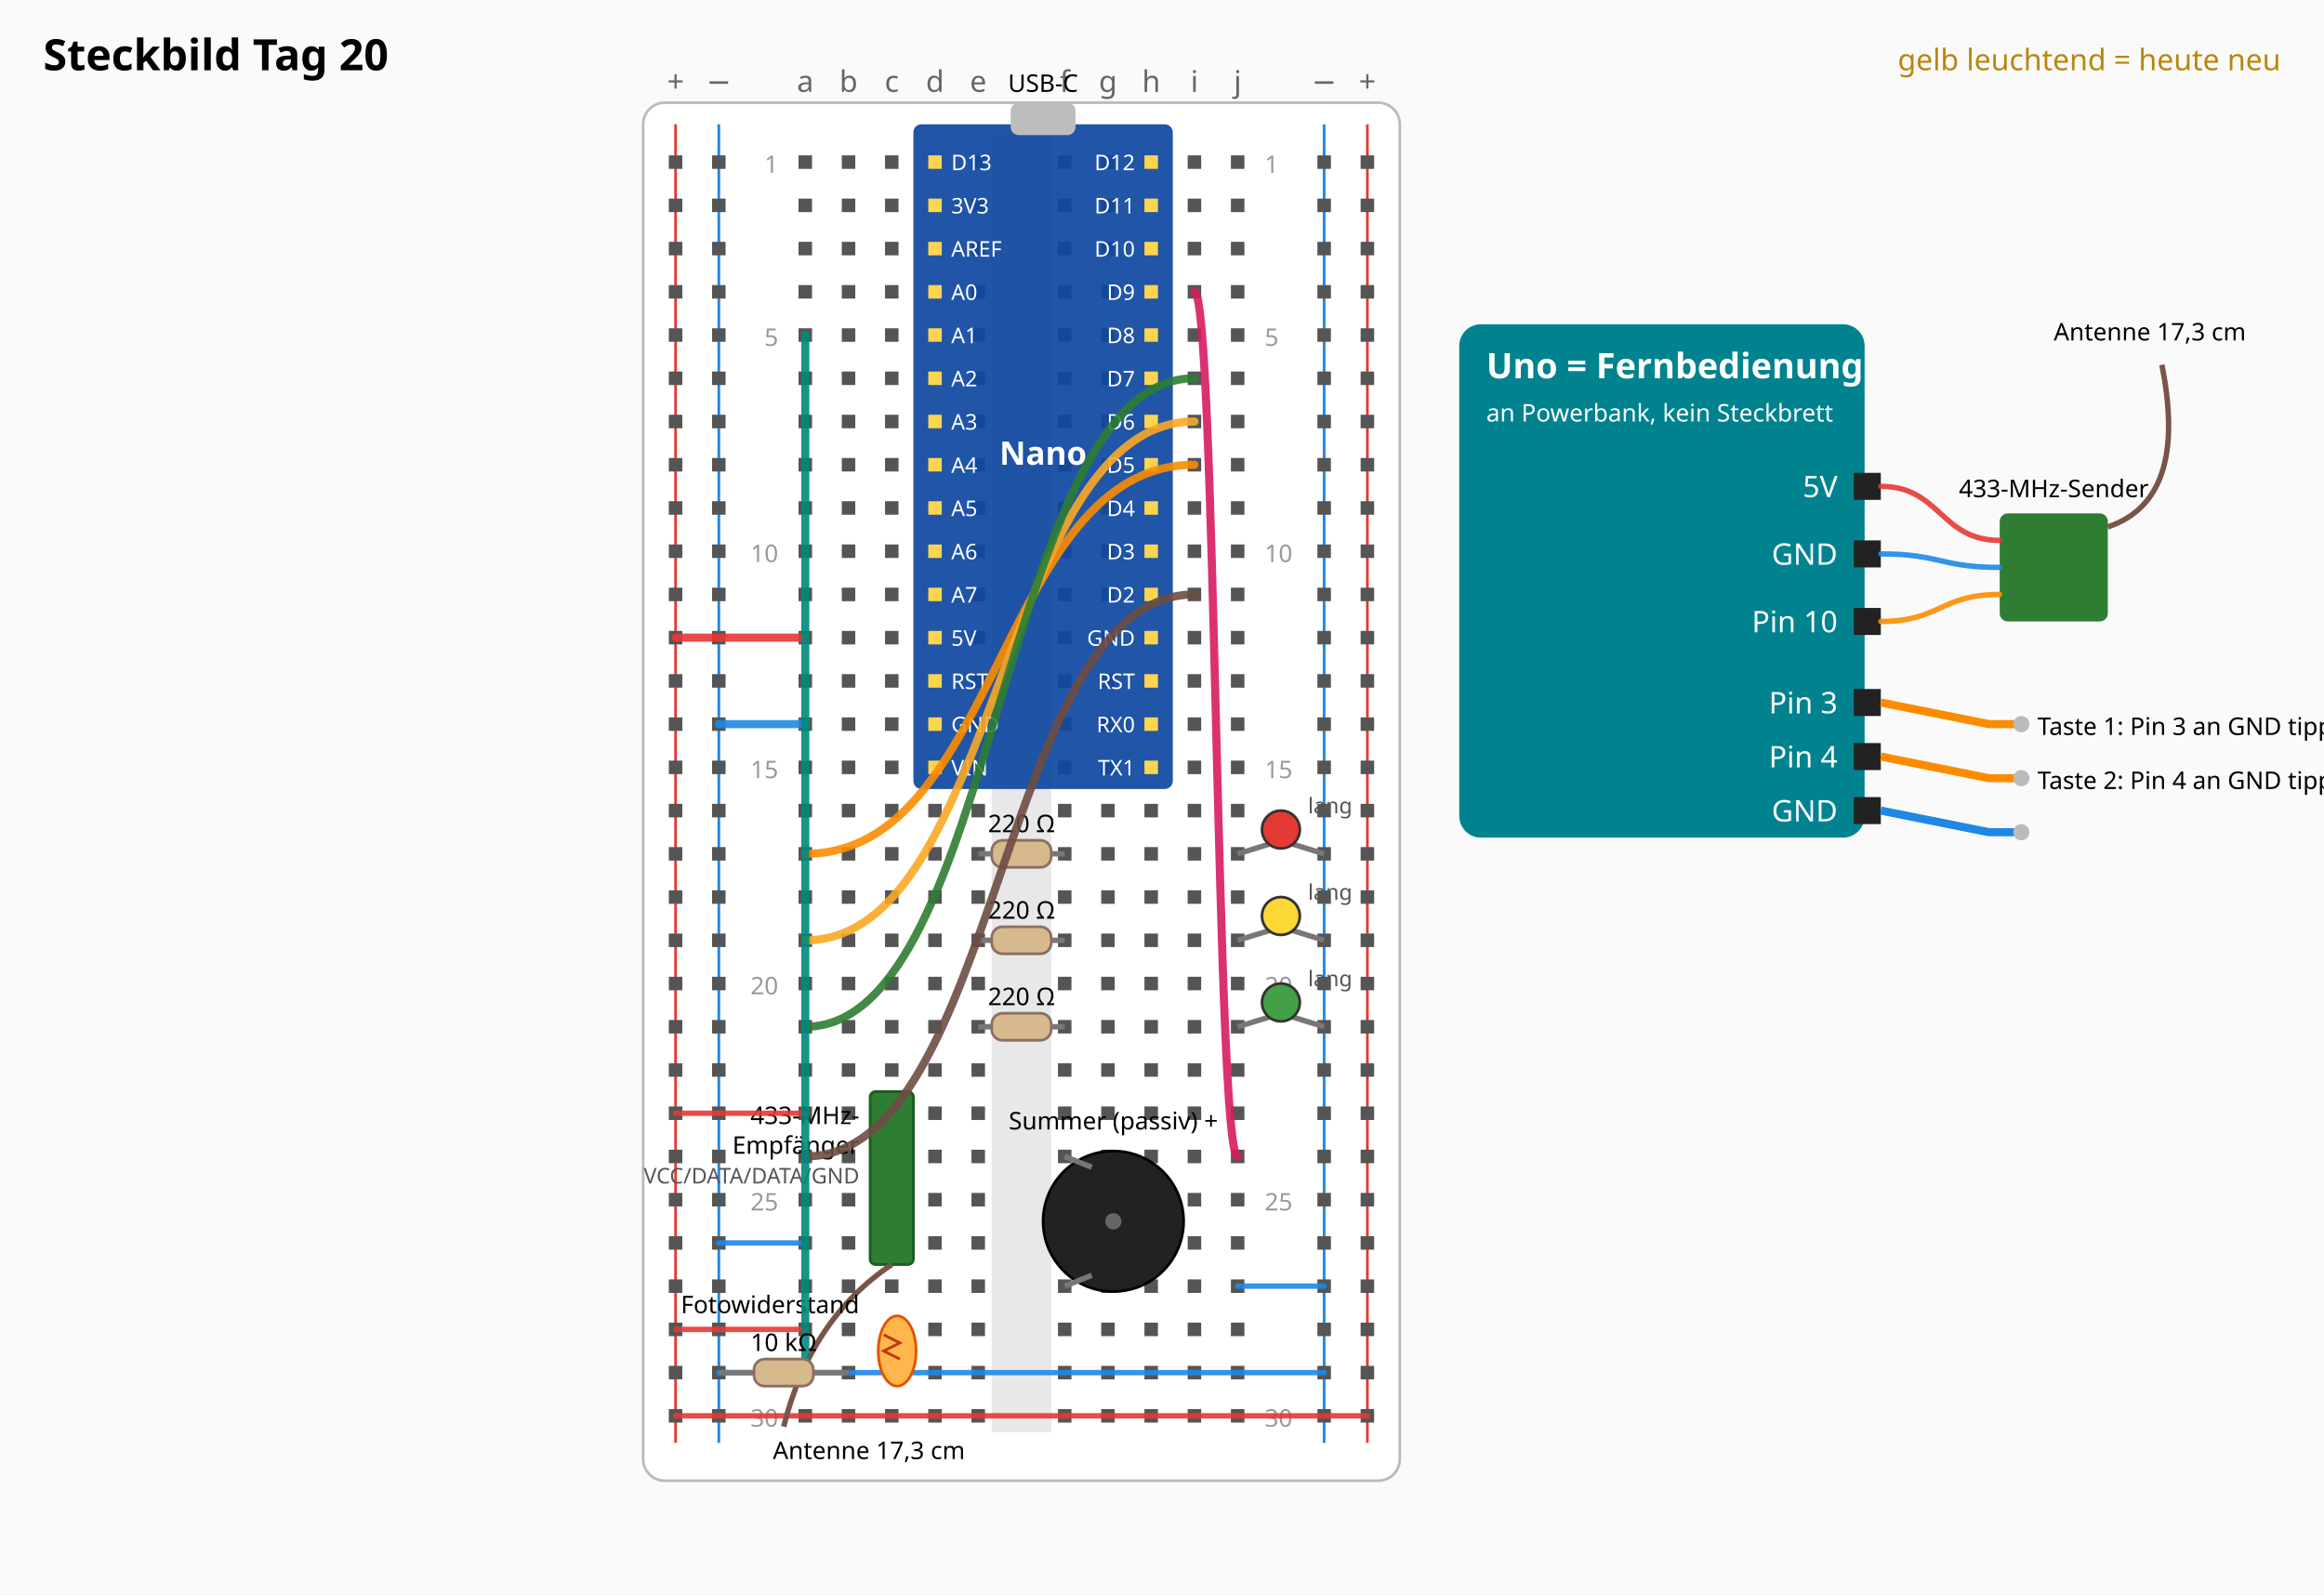
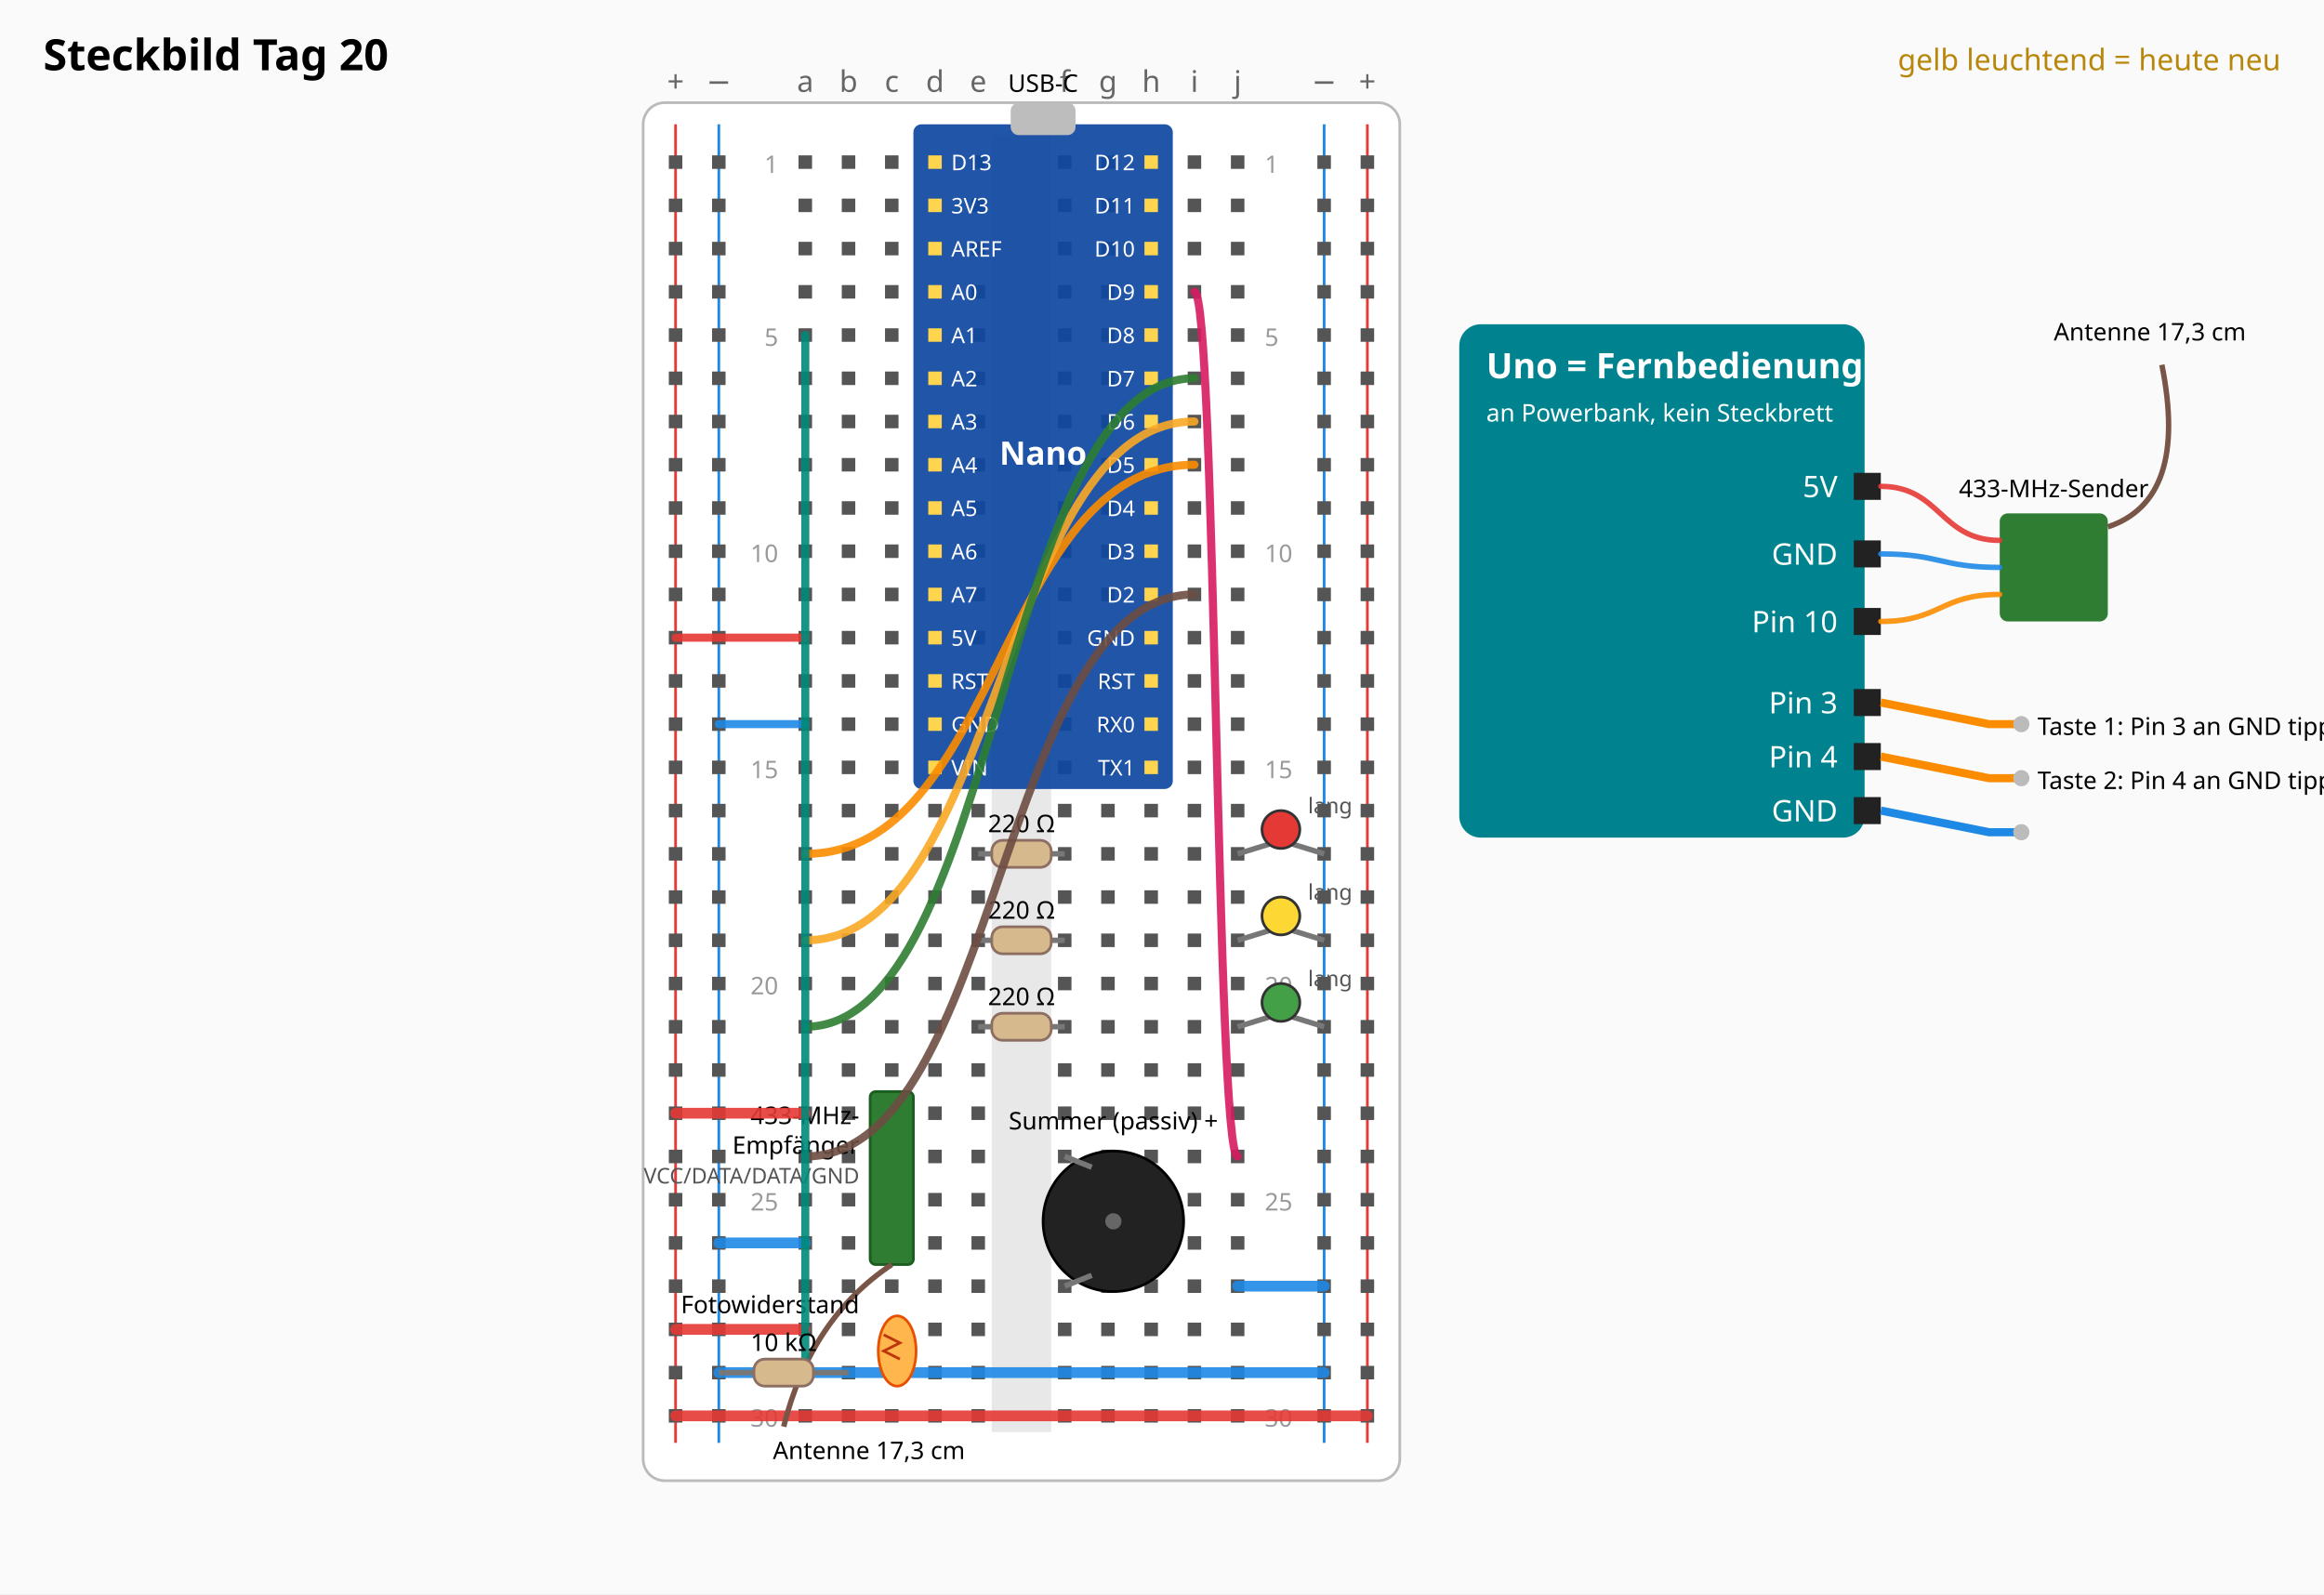
<svg xmlns="http://www.w3.org/2000/svg" viewBox="0 0 860 590" font-family="sans-serif" font-size="11">
  <defs>
    <filter id="glow" x="-50%" y="-50%" width="200%" height="200%">
      <feDropShadow dx="0" dy="0" stdDeviation="2.5" flood-color="#ffd400" flood-opacity="1" />
    </filter>
  </defs>
  <rect width="860" height="590" fill="#fafafa" />
  <text x="16" y="26" font-size="16" font-weight="bold">Steckbild Tag 20</text>
  <text x="844" y="26" text-anchor="end" fill="#b8860b">gelb leuchtend = heute neu</text>
  <rect x="238" y="38" width="280" height="510" rx="8" fill="#ffffff" stroke="#bbb" />
  <rect x="367" y="50" width="22" height="480" fill="#e8e8e8" />
  <line x1="250" y1="46" x2="250" y2="534" stroke="#e53935" stroke-width="1" />
  <line x1="506" y1="46" x2="506" y2="534" stroke="#e53935" stroke-width="1" />
  <line x1="266" y1="46" x2="266" y2="534" stroke="#1e88e5" stroke-width="1" />
  <line x1="490" y1="46" x2="490" y2="534" stroke="#1e88e5" stroke-width="1" />
  <text x="250" y="34" text-anchor="middle" fill="#666">+</text>
  <rect x="247.5" y="57.5" width="5" height="5" fill="#555" />
  <rect x="247.5" y="73.5" width="5" height="5" fill="#555" />
  <rect x="247.5" y="89.5" width="5" height="5" fill="#555" />
  <rect x="247.5" y="105.5" width="5" height="5" fill="#555" />
  <rect x="247.5" y="121.5" width="5" height="5" fill="#555" />
  <rect x="247.5" y="137.5" width="5" height="5" fill="#555" />
  <rect x="247.5" y="153.5" width="5" height="5" fill="#555" />
  <rect x="247.5" y="169.5" width="5" height="5" fill="#555" />
  <rect x="247.5" y="185.5" width="5" height="5" fill="#555" />
  <rect x="247.5" y="201.5" width="5" height="5" fill="#555" />
  <rect x="247.5" y="217.5" width="5" height="5" fill="#555" />
  <rect x="247.5" y="233.5" width="5" height="5" fill="#555" />
  <rect x="247.5" y="249.5" width="5" height="5" fill="#555" />
  <rect x="247.5" y="265.5" width="5" height="5" fill="#555" />
  <rect x="247.5" y="281.5" width="5" height="5" fill="#555" />
  <rect x="247.5" y="297.5" width="5" height="5" fill="#555" />
  <rect x="247.5" y="313.5" width="5" height="5" fill="#555" />
  <rect x="247.5" y="329.5" width="5" height="5" fill="#555" />
  <rect x="247.5" y="345.5" width="5" height="5" fill="#555" />
  <rect x="247.5" y="361.5" width="5" height="5" fill="#555" />
  <rect x="247.5" y="377.5" width="5" height="5" fill="#555" />
  <rect x="247.5" y="393.5" width="5" height="5" fill="#555" />
  <rect x="247.5" y="409.5" width="5" height="5" fill="#555" />
  <rect x="247.5" y="425.5" width="5" height="5" fill="#555" />
  <rect x="247.5" y="441.5" width="5" height="5" fill="#555" />
  <rect x="247.5" y="457.5" width="5" height="5" fill="#555" />
  <rect x="247.5" y="473.5" width="5" height="5" fill="#555" />
  <rect x="247.5" y="489.5" width="5" height="5" fill="#555" />
  <rect x="247.5" y="505.5" width="5" height="5" fill="#555" />
  <rect x="247.5" y="521.5" width="5" height="5" fill="#555" />
  <text x="266" y="34" text-anchor="middle" fill="#666">−</text>
  <rect x="263.5" y="57.5" width="5" height="5" fill="#555" />
  <rect x="263.5" y="73.5" width="5" height="5" fill="#555" />
  <rect x="263.5" y="89.5" width="5" height="5" fill="#555" />
  <rect x="263.5" y="105.5" width="5" height="5" fill="#555" />
  <rect x="263.5" y="121.5" width="5" height="5" fill="#555" />
  <rect x="263.5" y="137.5" width="5" height="5" fill="#555" />
  <rect x="263.5" y="153.5" width="5" height="5" fill="#555" />
  <rect x="263.5" y="169.5" width="5" height="5" fill="#555" />
  <rect x="263.5" y="185.5" width="5" height="5" fill="#555" />
  <rect x="263.5" y="201.5" width="5" height="5" fill="#555" />
  <rect x="263.5" y="217.5" width="5" height="5" fill="#555" />
  <rect x="263.5" y="233.5" width="5" height="5" fill="#555" />
  <rect x="263.5" y="249.5" width="5" height="5" fill="#555" />
  <rect x="263.5" y="265.5" width="5" height="5" fill="#555" />
  <rect x="263.5" y="281.5" width="5" height="5" fill="#555" />
  <rect x="263.5" y="297.5" width="5" height="5" fill="#555" />
  <rect x="263.5" y="313.5" width="5" height="5" fill="#555" />
  <rect x="263.5" y="329.5" width="5" height="5" fill="#555" />
  <rect x="263.5" y="345.5" width="5" height="5" fill="#555" />
  <rect x="263.5" y="361.5" width="5" height="5" fill="#555" />
  <rect x="263.5" y="377.5" width="5" height="5" fill="#555" />
  <rect x="263.5" y="393.5" width="5" height="5" fill="#555" />
  <rect x="263.5" y="409.5" width="5" height="5" fill="#555" />
  <rect x="263.5" y="425.5" width="5" height="5" fill="#555" />
  <rect x="263.5" y="441.5" width="5" height="5" fill="#555" />
  <rect x="263.5" y="457.5" width="5" height="5" fill="#555" />
  <rect x="263.5" y="473.5" width="5" height="5" fill="#555" />
  <rect x="263.5" y="489.5" width="5" height="5" fill="#555" />
  <rect x="263.5" y="505.5" width="5" height="5" fill="#555" />
  <rect x="263.5" y="521.5" width="5" height="5" fill="#555" />
  <text x="298" y="34" text-anchor="middle" fill="#666">a</text>
  <rect x="295.5" y="57.5" width="5" height="5" fill="#555" />
  <rect x="295.5" y="73.5" width="5" height="5" fill="#555" />
  <rect x="295.5" y="89.5" width="5" height="5" fill="#555" />
  <rect x="295.5" y="105.5" width="5" height="5" fill="#555" />
  <rect x="295.5" y="121.5" width="5" height="5" fill="#555" />
  <rect x="295.5" y="137.5" width="5" height="5" fill="#555" />
  <rect x="295.5" y="153.5" width="5" height="5" fill="#555" />
  <rect x="295.5" y="169.5" width="5" height="5" fill="#555" />
  <rect x="295.5" y="185.5" width="5" height="5" fill="#555" />
  <rect x="295.5" y="201.5" width="5" height="5" fill="#555" />
  <rect x="295.5" y="217.5" width="5" height="5" fill="#555" />
  <rect x="295.5" y="233.5" width="5" height="5" fill="#555" />
  <rect x="295.5" y="249.5" width="5" height="5" fill="#555" />
  <rect x="295.5" y="265.5" width="5" height="5" fill="#555" />
  <rect x="295.5" y="281.5" width="5" height="5" fill="#555" />
  <rect x="295.5" y="297.5" width="5" height="5" fill="#555" />
  <rect x="295.5" y="313.5" width="5" height="5" fill="#555" />
  <rect x="295.5" y="329.5" width="5" height="5" fill="#555" />
  <rect x="295.5" y="345.5" width="5" height="5" fill="#555" />
  <rect x="295.5" y="361.5" width="5" height="5" fill="#555" />
  <rect x="295.5" y="377.5" width="5" height="5" fill="#555" />
  <rect x="295.5" y="393.5" width="5" height="5" fill="#555" />
  <rect x="295.5" y="409.5" width="5" height="5" fill="#555" />
  <rect x="295.5" y="425.5" width="5" height="5" fill="#555" />
  <rect x="295.5" y="441.5" width="5" height="5" fill="#555" />
  <rect x="295.5" y="457.5" width="5" height="5" fill="#555" />
  <rect x="295.5" y="473.5" width="5" height="5" fill="#555" />
  <rect x="295.5" y="489.5" width="5" height="5" fill="#555" />
  <rect x="295.5" y="505.5" width="5" height="5" fill="#555" />
  <rect x="295.5" y="521.5" width="5" height="5" fill="#555" />
  <text x="314" y="34" text-anchor="middle" fill="#666">b</text>
  <rect x="311.5" y="57.5" width="5" height="5" fill="#555" />
  <rect x="311.5" y="73.5" width="5" height="5" fill="#555" />
  <rect x="311.5" y="89.5" width="5" height="5" fill="#555" />
  <rect x="311.5" y="105.5" width="5" height="5" fill="#555" />
  <rect x="311.5" y="121.5" width="5" height="5" fill="#555" />
  <rect x="311.5" y="137.5" width="5" height="5" fill="#555" />
  <rect x="311.5" y="153.5" width="5" height="5" fill="#555" />
  <rect x="311.5" y="169.5" width="5" height="5" fill="#555" />
  <rect x="311.5" y="185.5" width="5" height="5" fill="#555" />
  <rect x="311.5" y="201.5" width="5" height="5" fill="#555" />
  <rect x="311.5" y="217.5" width="5" height="5" fill="#555" />
  <rect x="311.5" y="233.5" width="5" height="5" fill="#555" />
  <rect x="311.5" y="249.5" width="5" height="5" fill="#555" />
  <rect x="311.5" y="265.5" width="5" height="5" fill="#555" />
  <rect x="311.5" y="281.5" width="5" height="5" fill="#555" />
  <rect x="311.5" y="297.5" width="5" height="5" fill="#555" />
  <rect x="311.5" y="313.5" width="5" height="5" fill="#555" />
  <rect x="311.5" y="329.5" width="5" height="5" fill="#555" />
  <rect x="311.5" y="345.5" width="5" height="5" fill="#555" />
  <rect x="311.5" y="361.5" width="5" height="5" fill="#555" />
  <rect x="311.5" y="377.5" width="5" height="5" fill="#555" />
  <rect x="311.5" y="393.5" width="5" height="5" fill="#555" />
  <rect x="311.5" y="409.5" width="5" height="5" fill="#555" />
  <rect x="311.5" y="425.5" width="5" height="5" fill="#555" />
  <rect x="311.5" y="441.5" width="5" height="5" fill="#555" />
  <rect x="311.5" y="457.5" width="5" height="5" fill="#555" />
  <rect x="311.5" y="473.5" width="5" height="5" fill="#555" />
  <rect x="311.5" y="489.5" width="5" height="5" fill="#555" />
  <rect x="311.5" y="505.5" width="5" height="5" fill="#555" />
  <rect x="311.5" y="521.5" width="5" height="5" fill="#555" />
  <text x="330" y="34" text-anchor="middle" fill="#666">c</text>
  <rect x="327.5" y="57.5" width="5" height="5" fill="#555" />
  <rect x="327.5" y="73.5" width="5" height="5" fill="#555" />
  <rect x="327.5" y="89.5" width="5" height="5" fill="#555" />
  <rect x="327.5" y="105.5" width="5" height="5" fill="#555" />
  <rect x="327.5" y="121.5" width="5" height="5" fill="#555" />
  <rect x="327.5" y="137.5" width="5" height="5" fill="#555" />
  <rect x="327.5" y="153.5" width="5" height="5" fill="#555" />
  <rect x="327.5" y="169.5" width="5" height="5" fill="#555" />
  <rect x="327.5" y="185.5" width="5" height="5" fill="#555" />
  <rect x="327.5" y="201.5" width="5" height="5" fill="#555" />
  <rect x="327.5" y="217.5" width="5" height="5" fill="#555" />
  <rect x="327.5" y="233.5" width="5" height="5" fill="#555" />
  <rect x="327.5" y="249.5" width="5" height="5" fill="#555" />
  <rect x="327.5" y="265.5" width="5" height="5" fill="#555" />
  <rect x="327.5" y="281.5" width="5" height="5" fill="#555" />
  <rect x="327.5" y="297.5" width="5" height="5" fill="#555" />
  <rect x="327.5" y="313.5" width="5" height="5" fill="#555" />
  <rect x="327.5" y="329.5" width="5" height="5" fill="#555" />
  <rect x="327.5" y="345.5" width="5" height="5" fill="#555" />
  <rect x="327.5" y="361.5" width="5" height="5" fill="#555" />
  <rect x="327.5" y="377.5" width="5" height="5" fill="#555" />
  <rect x="327.5" y="393.5" width="5" height="5" fill="#555" />
  <rect x="327.5" y="409.5" width="5" height="5" fill="#555" />
  <rect x="327.5" y="425.5" width="5" height="5" fill="#555" />
  <rect x="327.5" y="441.5" width="5" height="5" fill="#555" />
  <rect x="327.5" y="457.5" width="5" height="5" fill="#555" />
  <rect x="327.5" y="473.5" width="5" height="5" fill="#555" />
  <rect x="327.5" y="489.5" width="5" height="5" fill="#555" />
  <rect x="327.5" y="505.5" width="5" height="5" fill="#555" />
  <rect x="327.5" y="521.5" width="5" height="5" fill="#555" />
  <text x="346" y="34" text-anchor="middle" fill="#666">d</text>
  <rect x="343.5" y="57.5" width="5" height="5" fill="#555" />
  <rect x="343.5" y="73.5" width="5" height="5" fill="#555" />
  <rect x="343.5" y="89.5" width="5" height="5" fill="#555" />
  <rect x="343.5" y="105.5" width="5" height="5" fill="#555" />
  <rect x="343.5" y="121.5" width="5" height="5" fill="#555" />
  <rect x="343.5" y="137.5" width="5" height="5" fill="#555" />
  <rect x="343.5" y="153.5" width="5" height="5" fill="#555" />
  <rect x="343.5" y="169.5" width="5" height="5" fill="#555" />
  <rect x="343.5" y="185.5" width="5" height="5" fill="#555" />
  <rect x="343.5" y="201.5" width="5" height="5" fill="#555" />
  <rect x="343.5" y="217.5" width="5" height="5" fill="#555" />
  <rect x="343.5" y="233.5" width="5" height="5" fill="#555" />
  <rect x="343.5" y="249.5" width="5" height="5" fill="#555" />
  <rect x="343.5" y="265.5" width="5" height="5" fill="#555" />
  <rect x="343.5" y="281.5" width="5" height="5" fill="#555" />
  <rect x="343.5" y="297.5" width="5" height="5" fill="#555" />
  <rect x="343.5" y="313.5" width="5" height="5" fill="#555" />
  <rect x="343.5" y="329.5" width="5" height="5" fill="#555" />
  <rect x="343.5" y="345.5" width="5" height="5" fill="#555" />
  <rect x="343.5" y="361.5" width="5" height="5" fill="#555" />
  <rect x="343.5" y="377.5" width="5" height="5" fill="#555" />
  <rect x="343.5" y="393.5" width="5" height="5" fill="#555" />
  <rect x="343.5" y="409.5" width="5" height="5" fill="#555" />
  <rect x="343.5" y="425.5" width="5" height="5" fill="#555" />
  <rect x="343.5" y="441.5" width="5" height="5" fill="#555" />
  <rect x="343.5" y="457.5" width="5" height="5" fill="#555" />
  <rect x="343.5" y="473.5" width="5" height="5" fill="#555" />
  <rect x="343.5" y="489.5" width="5" height="5" fill="#555" />
  <rect x="343.5" y="505.5" width="5" height="5" fill="#555" />
  <rect x="343.5" y="521.5" width="5" height="5" fill="#555" />
  <text x="362" y="34" text-anchor="middle" fill="#666">e</text>
  <rect x="359.5" y="57.5" width="5" height="5" fill="#555" />
  <rect x="359.5" y="73.5" width="5" height="5" fill="#555" />
  <rect x="359.5" y="89.5" width="5" height="5" fill="#555" />
  <rect x="359.5" y="105.5" width="5" height="5" fill="#555" />
  <rect x="359.5" y="121.5" width="5" height="5" fill="#555" />
  <rect x="359.5" y="137.5" width="5" height="5" fill="#555" />
  <rect x="359.5" y="153.5" width="5" height="5" fill="#555" />
  <rect x="359.5" y="169.5" width="5" height="5" fill="#555" />
  <rect x="359.5" y="185.5" width="5" height="5" fill="#555" />
  <rect x="359.5" y="201.5" width="5" height="5" fill="#555" />
  <rect x="359.5" y="217.5" width="5" height="5" fill="#555" />
  <rect x="359.5" y="233.5" width="5" height="5" fill="#555" />
  <rect x="359.5" y="249.5" width="5" height="5" fill="#555" />
  <rect x="359.5" y="265.5" width="5" height="5" fill="#555" />
  <rect x="359.5" y="281.5" width="5" height="5" fill="#555" />
  <rect x="359.5" y="297.5" width="5" height="5" fill="#555" />
  <rect x="359.5" y="313.5" width="5" height="5" fill="#555" />
  <rect x="359.5" y="329.5" width="5" height="5" fill="#555" />
  <rect x="359.5" y="345.5" width="5" height="5" fill="#555" />
  <rect x="359.5" y="361.5" width="5" height="5" fill="#555" />
  <rect x="359.5" y="377.5" width="5" height="5" fill="#555" />
  <rect x="359.5" y="393.5" width="5" height="5" fill="#555" />
  <rect x="359.5" y="409.5" width="5" height="5" fill="#555" />
  <rect x="359.5" y="425.5" width="5" height="5" fill="#555" />
  <rect x="359.5" y="441.5" width="5" height="5" fill="#555" />
  <rect x="359.5" y="457.5" width="5" height="5" fill="#555" />
  <rect x="359.5" y="473.5" width="5" height="5" fill="#555" />
  <rect x="359.5" y="489.5" width="5" height="5" fill="#555" />
  <rect x="359.5" y="505.5" width="5" height="5" fill="#555" />
  <rect x="359.5" y="521.5" width="5" height="5" fill="#555" />
  <text x="394" y="34" text-anchor="middle" fill="#666">f</text>
  <rect x="391.5" y="57.5" width="5" height="5" fill="#555" />
  <rect x="391.5" y="73.5" width="5" height="5" fill="#555" />
  <rect x="391.5" y="89.5" width="5" height="5" fill="#555" />
  <rect x="391.5" y="105.5" width="5" height="5" fill="#555" />
  <rect x="391.5" y="121.5" width="5" height="5" fill="#555" />
  <rect x="391.5" y="137.5" width="5" height="5" fill="#555" />
  <rect x="391.5" y="153.5" width="5" height="5" fill="#555" />
  <rect x="391.5" y="169.5" width="5" height="5" fill="#555" />
  <rect x="391.5" y="185.5" width="5" height="5" fill="#555" />
  <rect x="391.5" y="201.5" width="5" height="5" fill="#555" />
  <rect x="391.5" y="217.5" width="5" height="5" fill="#555" />
  <rect x="391.5" y="233.5" width="5" height="5" fill="#555" />
  <rect x="391.5" y="249.5" width="5" height="5" fill="#555" />
  <rect x="391.5" y="265.5" width="5" height="5" fill="#555" />
  <rect x="391.5" y="281.5" width="5" height="5" fill="#555" />
  <rect x="391.5" y="297.5" width="5" height="5" fill="#555" />
  <rect x="391.5" y="313.5" width="5" height="5" fill="#555" />
  <rect x="391.5" y="329.5" width="5" height="5" fill="#555" />
  <rect x="391.5" y="345.5" width="5" height="5" fill="#555" />
  <rect x="391.5" y="361.5" width="5" height="5" fill="#555" />
  <rect x="391.5" y="377.5" width="5" height="5" fill="#555" />
  <rect x="391.5" y="393.5" width="5" height="5" fill="#555" />
  <rect x="391.5" y="409.5" width="5" height="5" fill="#555" />
  <rect x="391.5" y="425.5" width="5" height="5" fill="#555" />
  <rect x="391.5" y="441.5" width="5" height="5" fill="#555" />
  <rect x="391.5" y="457.5" width="5" height="5" fill="#555" />
  <rect x="391.5" y="473.5" width="5" height="5" fill="#555" />
  <rect x="391.5" y="489.5" width="5" height="5" fill="#555" />
  <rect x="391.5" y="505.5" width="5" height="5" fill="#555" />
  <rect x="391.5" y="521.5" width="5" height="5" fill="#555" />
  <text x="410" y="34" text-anchor="middle" fill="#666">g</text>
  <rect x="407.5" y="57.5" width="5" height="5" fill="#555" />
  <rect x="407.5" y="73.5" width="5" height="5" fill="#555" />
  <rect x="407.5" y="89.5" width="5" height="5" fill="#555" />
  <rect x="407.5" y="105.5" width="5" height="5" fill="#555" />
  <rect x="407.5" y="121.5" width="5" height="5" fill="#555" />
  <rect x="407.5" y="137.5" width="5" height="5" fill="#555" />
  <rect x="407.5" y="153.5" width="5" height="5" fill="#555" />
  <rect x="407.5" y="169.5" width="5" height="5" fill="#555" />
  <rect x="407.5" y="185.5" width="5" height="5" fill="#555" />
  <rect x="407.5" y="201.5" width="5" height="5" fill="#555" />
  <rect x="407.5" y="217.5" width="5" height="5" fill="#555" />
  <rect x="407.5" y="233.5" width="5" height="5" fill="#555" />
  <rect x="407.5" y="249.5" width="5" height="5" fill="#555" />
  <rect x="407.5" y="265.5" width="5" height="5" fill="#555" />
  <rect x="407.5" y="281.5" width="5" height="5" fill="#555" />
  <rect x="407.5" y="297.5" width="5" height="5" fill="#555" />
  <rect x="407.5" y="313.5" width="5" height="5" fill="#555" />
  <rect x="407.5" y="329.5" width="5" height="5" fill="#555" />
  <rect x="407.5" y="345.5" width="5" height="5" fill="#555" />
  <rect x="407.5" y="361.5" width="5" height="5" fill="#555" />
  <rect x="407.5" y="377.5" width="5" height="5" fill="#555" />
  <rect x="407.5" y="393.5" width="5" height="5" fill="#555" />
  <rect x="407.5" y="409.5" width="5" height="5" fill="#555" />
  <rect x="407.5" y="425.5" width="5" height="5" fill="#555" />
  <rect x="407.5" y="441.5" width="5" height="5" fill="#555" />
  <rect x="407.5" y="457.5" width="5" height="5" fill="#555" />
  <rect x="407.5" y="473.5" width="5" height="5" fill="#555" />
  <rect x="407.5" y="489.5" width="5" height="5" fill="#555" />
  <rect x="407.5" y="505.5" width="5" height="5" fill="#555" />
  <rect x="407.5" y="521.5" width="5" height="5" fill="#555" />
  <text x="426" y="34" text-anchor="middle" fill="#666">h</text>
  <rect x="423.5" y="57.5" width="5" height="5" fill="#555" />
  <rect x="423.5" y="73.5" width="5" height="5" fill="#555" />
  <rect x="423.5" y="89.5" width="5" height="5" fill="#555" />
  <rect x="423.5" y="105.5" width="5" height="5" fill="#555" />
  <rect x="423.5" y="121.5" width="5" height="5" fill="#555" />
  <rect x="423.5" y="137.5" width="5" height="5" fill="#555" />
  <rect x="423.5" y="153.5" width="5" height="5" fill="#555" />
  <rect x="423.5" y="169.5" width="5" height="5" fill="#555" />
  <rect x="423.5" y="185.5" width="5" height="5" fill="#555" />
  <rect x="423.5" y="201.5" width="5" height="5" fill="#555" />
  <rect x="423.5" y="217.5" width="5" height="5" fill="#555" />
  <rect x="423.5" y="233.5" width="5" height="5" fill="#555" />
  <rect x="423.5" y="249.5" width="5" height="5" fill="#555" />
  <rect x="423.5" y="265.5" width="5" height="5" fill="#555" />
  <rect x="423.5" y="281.5" width="5" height="5" fill="#555" />
  <rect x="423.5" y="297.5" width="5" height="5" fill="#555" />
  <rect x="423.5" y="313.5" width="5" height="5" fill="#555" />
  <rect x="423.5" y="329.5" width="5" height="5" fill="#555" />
  <rect x="423.5" y="345.5" width="5" height="5" fill="#555" />
  <rect x="423.5" y="361.5" width="5" height="5" fill="#555" />
  <rect x="423.5" y="377.5" width="5" height="5" fill="#555" />
  <rect x="423.5" y="393.5" width="5" height="5" fill="#555" />
  <rect x="423.5" y="409.5" width="5" height="5" fill="#555" />
  <rect x="423.5" y="425.5" width="5" height="5" fill="#555" />
  <rect x="423.5" y="441.5" width="5" height="5" fill="#555" />
  <rect x="423.5" y="457.5" width="5" height="5" fill="#555" />
  <rect x="423.5" y="473.5" width="5" height="5" fill="#555" />
  <rect x="423.5" y="489.5" width="5" height="5" fill="#555" />
  <rect x="423.5" y="505.5" width="5" height="5" fill="#555" />
  <rect x="423.5" y="521.5" width="5" height="5" fill="#555" />
  <text x="442" y="34" text-anchor="middle" fill="#666">i</text>
  <rect x="439.5" y="57.5" width="5" height="5" fill="#555" />
  <rect x="439.5" y="73.5" width="5" height="5" fill="#555" />
  <rect x="439.5" y="89.5" width="5" height="5" fill="#555" />
  <rect x="439.5" y="105.5" width="5" height="5" fill="#555" />
  <rect x="439.5" y="121.5" width="5" height="5" fill="#555" />
  <rect x="439.5" y="137.5" width="5" height="5" fill="#555" />
  <rect x="439.5" y="153.5" width="5" height="5" fill="#555" />
  <rect x="439.5" y="169.5" width="5" height="5" fill="#555" />
  <rect x="439.5" y="185.5" width="5" height="5" fill="#555" />
  <rect x="439.5" y="201.5" width="5" height="5" fill="#555" />
  <rect x="439.5" y="217.5" width="5" height="5" fill="#555" />
  <rect x="439.5" y="233.5" width="5" height="5" fill="#555" />
  <rect x="439.5" y="249.5" width="5" height="5" fill="#555" />
  <rect x="439.5" y="265.5" width="5" height="5" fill="#555" />
  <rect x="439.5" y="281.5" width="5" height="5" fill="#555" />
  <rect x="439.5" y="297.5" width="5" height="5" fill="#555" />
  <rect x="439.5" y="313.5" width="5" height="5" fill="#555" />
  <rect x="439.5" y="329.5" width="5" height="5" fill="#555" />
  <rect x="439.5" y="345.5" width="5" height="5" fill="#555" />
  <rect x="439.5" y="361.5" width="5" height="5" fill="#555" />
  <rect x="439.5" y="377.5" width="5" height="5" fill="#555" />
  <rect x="439.5" y="393.5" width="5" height="5" fill="#555" />
  <rect x="439.5" y="409.5" width="5" height="5" fill="#555" />
  <rect x="439.5" y="425.5" width="5" height="5" fill="#555" />
  <rect x="439.5" y="441.5" width="5" height="5" fill="#555" />
  <rect x="439.5" y="457.5" width="5" height="5" fill="#555" />
  <rect x="439.5" y="473.5" width="5" height="5" fill="#555" />
  <rect x="439.5" y="489.5" width="5" height="5" fill="#555" />
  <rect x="439.5" y="505.5" width="5" height="5" fill="#555" />
  <rect x="439.5" y="521.5" width="5" height="5" fill="#555" />
  <text x="458" y="34" text-anchor="middle" fill="#666">j</text>
  <rect x="455.5" y="57.5" width="5" height="5" fill="#555" />
  <rect x="455.5" y="73.5" width="5" height="5" fill="#555" />
  <rect x="455.5" y="89.5" width="5" height="5" fill="#555" />
  <rect x="455.5" y="105.5" width="5" height="5" fill="#555" />
  <rect x="455.5" y="121.5" width="5" height="5" fill="#555" />
  <rect x="455.5" y="137.5" width="5" height="5" fill="#555" />
  <rect x="455.5" y="153.5" width="5" height="5" fill="#555" />
  <rect x="455.5" y="169.5" width="5" height="5" fill="#555" />
  <rect x="455.5" y="185.5" width="5" height="5" fill="#555" />
  <rect x="455.5" y="201.5" width="5" height="5" fill="#555" />
  <rect x="455.5" y="217.5" width="5" height="5" fill="#555" />
  <rect x="455.5" y="233.5" width="5" height="5" fill="#555" />
  <rect x="455.5" y="249.5" width="5" height="5" fill="#555" />
  <rect x="455.5" y="265.5" width="5" height="5" fill="#555" />
  <rect x="455.5" y="281.5" width="5" height="5" fill="#555" />
  <rect x="455.5" y="297.5" width="5" height="5" fill="#555" />
  <rect x="455.5" y="313.5" width="5" height="5" fill="#555" />
  <rect x="455.5" y="329.5" width="5" height="5" fill="#555" />
  <rect x="455.5" y="345.5" width="5" height="5" fill="#555" />
  <rect x="455.5" y="361.5" width="5" height="5" fill="#555" />
  <rect x="455.5" y="377.5" width="5" height="5" fill="#555" />
  <rect x="455.5" y="393.5" width="5" height="5" fill="#555" />
  <rect x="455.5" y="409.5" width="5" height="5" fill="#555" />
  <rect x="455.5" y="425.5" width="5" height="5" fill="#555" />
  <rect x="455.5" y="441.5" width="5" height="5" fill="#555" />
  <rect x="455.5" y="457.5" width="5" height="5" fill="#555" />
  <rect x="455.5" y="473.5" width="5" height="5" fill="#555" />
  <rect x="455.5" y="489.5" width="5" height="5" fill="#555" />
  <rect x="455.5" y="505.5" width="5" height="5" fill="#555" />
  <rect x="455.5" y="521.5" width="5" height="5" fill="#555" />
  <text x="490" y="34" text-anchor="middle" fill="#666">−</text>
  <rect x="487.5" y="57.5" width="5" height="5" fill="#555" />
  <rect x="487.5" y="73.5" width="5" height="5" fill="#555" />
  <rect x="487.5" y="89.5" width="5" height="5" fill="#555" />
  <rect x="487.5" y="105.5" width="5" height="5" fill="#555" />
  <rect x="487.5" y="121.5" width="5" height="5" fill="#555" />
  <rect x="487.5" y="137.5" width="5" height="5" fill="#555" />
  <rect x="487.5" y="153.5" width="5" height="5" fill="#555" />
  <rect x="487.5" y="169.5" width="5" height="5" fill="#555" />
  <rect x="487.5" y="185.5" width="5" height="5" fill="#555" />
  <rect x="487.5" y="201.5" width="5" height="5" fill="#555" />
  <rect x="487.5" y="217.5" width="5" height="5" fill="#555" />
  <rect x="487.5" y="233.5" width="5" height="5" fill="#555" />
  <rect x="487.5" y="249.5" width="5" height="5" fill="#555" />
  <rect x="487.5" y="265.5" width="5" height="5" fill="#555" />
  <rect x="487.5" y="281.5" width="5" height="5" fill="#555" />
  <rect x="487.5" y="297.5" width="5" height="5" fill="#555" />
  <rect x="487.5" y="313.5" width="5" height="5" fill="#555" />
  <rect x="487.5" y="329.5" width="5" height="5" fill="#555" />
  <rect x="487.5" y="345.5" width="5" height="5" fill="#555" />
  <rect x="487.5" y="361.5" width="5" height="5" fill="#555" />
  <rect x="487.5" y="377.5" width="5" height="5" fill="#555" />
  <rect x="487.5" y="393.5" width="5" height="5" fill="#555" />
  <rect x="487.5" y="409.5" width="5" height="5" fill="#555" />
  <rect x="487.5" y="425.5" width="5" height="5" fill="#555" />
  <rect x="487.5" y="441.5" width="5" height="5" fill="#555" />
  <rect x="487.5" y="457.5" width="5" height="5" fill="#555" />
  <rect x="487.5" y="473.5" width="5" height="5" fill="#555" />
  <rect x="487.5" y="489.5" width="5" height="5" fill="#555" />
  <rect x="487.5" y="505.5" width="5" height="5" fill="#555" />
  <rect x="487.5" y="521.5" width="5" height="5" fill="#555" />
  <text x="506" y="34" text-anchor="middle" fill="#666">+</text>
  <rect x="503.5" y="57.5" width="5" height="5" fill="#555" />
  <rect x="503.5" y="73.5" width="5" height="5" fill="#555" />
  <rect x="503.5" y="89.5" width="5" height="5" fill="#555" />
  <rect x="503.5" y="105.5" width="5" height="5" fill="#555" />
  <rect x="503.5" y="121.5" width="5" height="5" fill="#555" />
  <rect x="503.5" y="137.5" width="5" height="5" fill="#555" />
  <rect x="503.5" y="153.5" width="5" height="5" fill="#555" />
  <rect x="503.5" y="169.5" width="5" height="5" fill="#555" />
  <rect x="503.5" y="185.5" width="5" height="5" fill="#555" />
  <rect x="503.5" y="201.5" width="5" height="5" fill="#555" />
  <rect x="503.5" y="217.5" width="5" height="5" fill="#555" />
  <rect x="503.5" y="233.5" width="5" height="5" fill="#555" />
  <rect x="503.5" y="249.5" width="5" height="5" fill="#555" />
  <rect x="503.5" y="265.5" width="5" height="5" fill="#555" />
  <rect x="503.5" y="281.5" width="5" height="5" fill="#555" />
  <rect x="503.5" y="297.5" width="5" height="5" fill="#555" />
  <rect x="503.5" y="313.5" width="5" height="5" fill="#555" />
  <rect x="503.5" y="329.5" width="5" height="5" fill="#555" />
  <rect x="503.5" y="345.5" width="5" height="5" fill="#555" />
  <rect x="503.5" y="361.5" width="5" height="5" fill="#555" />
  <rect x="503.5" y="377.5" width="5" height="5" fill="#555" />
  <rect x="503.5" y="393.5" width="5" height="5" fill="#555" />
  <rect x="503.5" y="409.5" width="5" height="5" fill="#555" />
  <rect x="503.5" y="425.5" width="5" height="5" fill="#555" />
  <rect x="503.5" y="441.5" width="5" height="5" fill="#555" />
  <rect x="503.5" y="457.5" width="5" height="5" fill="#555" />
  <rect x="503.5" y="473.5" width="5" height="5" fill="#555" />
  <rect x="503.5" y="489.5" width="5" height="5" fill="#555" />
  <rect x="503.5" y="505.5" width="5" height="5" fill="#555" />
  <rect x="503.5" y="521.5" width="5" height="5" fill="#555" />
  <text x="288" y="64" text-anchor="end" fill="#999" font-size="9">1</text>
  <text x="468" y="64" fill="#999" font-size="9">1</text>
  <text x="288" y="128" text-anchor="end" fill="#999" font-size="9">5</text>
  <text x="468" y="128" fill="#999" font-size="9">5</text>
  <text x="288" y="208" text-anchor="end" fill="#999" font-size="9">10</text>
  <text x="468" y="208" fill="#999" font-size="9">10</text>
  <text x="288" y="288" text-anchor="end" fill="#999" font-size="9">15</text>
  <text x="468" y="288" fill="#999" font-size="9">15</text>
  <text x="288" y="368" text-anchor="end" fill="#999" font-size="9">20</text>
  <text x="468" y="368" fill="#999" font-size="9">20</text>
  <text x="288" y="448" text-anchor="end" fill="#999" font-size="9">25</text>
  <text x="468" y="448" fill="#999" font-size="9">25</text>
  <text x="288" y="528" text-anchor="end" fill="#999" font-size="9">30</text>
  <text x="468" y="528" fill="#999" font-size="9">30</text>
  <rect x="338" y="46" width="96" height="246" rx="3" fill="#0d47a1" opacity="0.92" />
  <rect x="374.0" y="38" width="24" height="12" rx="3" fill="#bdbdbd" />
  <text x="386.0" y="172.0" text-anchor="middle" fill="#fff" font-size="12" font-weight="bold">Nano</text>
  <text x="386.0" y="34" text-anchor="middle" font-size="9">USB-C</text>
  <text x="352" y="63" fill="#fff" font-size="8">D13</text>
  <text x="420" y="63" fill="#fff" font-size="8" text-anchor="end">D12</text>
  <rect x="343.5" y="57.5" width="5" height="5" fill="#ffd54f" />
  <rect x="423.5" y="57.5" width="5" height="5" fill="#ffd54f" />
  <text x="352" y="79" fill="#fff" font-size="8">3V3</text>
  <text x="420" y="79" fill="#fff" font-size="8" text-anchor="end">D11</text>
  <rect x="343.5" y="73.5" width="5" height="5" fill="#ffd54f" />
  <rect x="423.5" y="73.5" width="5" height="5" fill="#ffd54f" />
  <text x="352" y="95" fill="#fff" font-size="8">AREF</text>
  <text x="420" y="95" fill="#fff" font-size="8" text-anchor="end">D10</text>
  <rect x="343.5" y="89.5" width="5" height="5" fill="#ffd54f" />
  <rect x="423.5" y="89.5" width="5" height="5" fill="#ffd54f" />
  <text x="352" y="111" fill="#fff" font-size="8">A0</text>
  <text x="420" y="111" fill="#fff" font-size="8" text-anchor="end">D9</text>
  <rect x="343.5" y="105.5" width="5" height="5" fill="#ffd54f" />
  <rect x="423.5" y="105.5" width="5" height="5" fill="#ffd54f" />
  <text x="352" y="127" fill="#fff" font-size="8">A1</text>
  <text x="420" y="127" fill="#fff" font-size="8" text-anchor="end">D8</text>
  <rect x="343.5" y="121.5" width="5" height="5" fill="#ffd54f" />
  <rect x="423.5" y="121.5" width="5" height="5" fill="#ffd54f" />
  <text x="352" y="143" fill="#fff" font-size="8">A2</text>
  <text x="420" y="143" fill="#fff" font-size="8" text-anchor="end">D7</text>
  <rect x="343.5" y="137.5" width="5" height="5" fill="#ffd54f" />
  <rect x="423.5" y="137.5" width="5" height="5" fill="#ffd54f" />
  <text x="352" y="159" fill="#fff" font-size="8">A3</text>
  <text x="420" y="159" fill="#fff" font-size="8" text-anchor="end">D6</text>
  <rect x="343.5" y="153.5" width="5" height="5" fill="#ffd54f" />
  <rect x="423.5" y="153.5" width="5" height="5" fill="#ffd54f" />
  <text x="352" y="175" fill="#fff" font-size="8">A4</text>
  <text x="420" y="175" fill="#fff" font-size="8" text-anchor="end">D5</text>
  <rect x="343.5" y="169.5" width="5" height="5" fill="#ffd54f" />
  <rect x="423.5" y="169.5" width="5" height="5" fill="#ffd54f" />
  <text x="352" y="191" fill="#fff" font-size="8">A5</text>
  <text x="420" y="191" fill="#fff" font-size="8" text-anchor="end">D4</text>
  <rect x="343.5" y="185.5" width="5" height="5" fill="#ffd54f" />
  <rect x="423.5" y="185.5" width="5" height="5" fill="#ffd54f" />
  <text x="352" y="207" fill="#fff" font-size="8">A6</text>
  <text x="420" y="207" fill="#fff" font-size="8" text-anchor="end">D3</text>
  <rect x="343.5" y="201.5" width="5" height="5" fill="#ffd54f" />
  <rect x="423.5" y="201.5" width="5" height="5" fill="#ffd54f" />
  <text x="352" y="223" fill="#fff" font-size="8">A7</text>
  <text x="420" y="223" fill="#fff" font-size="8" text-anchor="end">D2</text>
  <rect x="343.5" y="217.5" width="5" height="5" fill="#ffd54f" />
  <rect x="423.5" y="217.5" width="5" height="5" fill="#ffd54f" />
  <text x="352" y="239" fill="#fff" font-size="8">5V</text>
  <text x="420" y="239" fill="#fff" font-size="8" text-anchor="end">GND</text>
  <rect x="343.5" y="233.5" width="5" height="5" fill="#ffd54f" />
  <rect x="423.5" y="233.5" width="5" height="5" fill="#ffd54f" />
  <text x="352" y="255" fill="#fff" font-size="8">RST</text>
  <text x="420" y="255" fill="#fff" font-size="8" text-anchor="end">RST</text>
  <rect x="343.5" y="249.5" width="5" height="5" fill="#ffd54f" />
  <rect x="423.5" y="249.5" width="5" height="5" fill="#ffd54f" />
  <text x="352" y="271" fill="#fff" font-size="8">GND</text>
  <text x="420" y="271" fill="#fff" font-size="8" text-anchor="end">RX0</text>
  <rect x="343.5" y="265.5" width="5" height="5" fill="#ffd54f" />
  <rect x="423.5" y="265.5" width="5" height="5" fill="#ffd54f" />
  <text x="352" y="287" fill="#fff" font-size="8">VIN</text>
  <text x="420" y="287" fill="#fff" font-size="8" text-anchor="end">TX1</text>
  <rect x="343.5" y="281.5" width="5" height="5" fill="#ffd54f" />
  <rect x="423.5" y="281.5" width="5" height="5" fill="#ffd54f" />
  <path d="M298,236 C274.0,236 274.0,236 250,236" fill="none" stroke="#e53935" stroke-width="3" stroke-linecap="round" opacity="0.9" />
  <path d="M298,268 C282.0,268 282.0,268 266,268" fill="none" stroke="#1e88e5" stroke-width="3" stroke-linecap="round" opacity="0.9" />
-   <path d="M250,524 C378.0,524 378.0,524 506,524" fill="none" stroke="#e53935" stroke-width="2" stroke-linecap="round" opacity="0.9" />
-   <path d="M266,508 C378.0,508 378.0,508 490,508" fill="none" stroke="#1e88e5" stroke-width="2" stroke-linecap="round" opacity="0.9" />
+   <path d="M250,524 C378.0,524 378.0,524 506,524" fill="none" stroke="#e53935" stroke-width="4" stroke-linecap="round" opacity="0.9" />
+   <path d="M266,508 C378.0,508 378.0,508 490,508" fill="none" stroke="#1e88e5" stroke-width="4" stroke-linecap="round" opacity="0.9" />
  <line x1="362" y1="316" x2="394" y2="316" stroke="#777" stroke-width="2" />
  <rect x="367.0" y="311.0" width="22" height="10" rx="4" fill="#d7b98e" stroke="#8d6e63" />
  <text x="378.0" y="308.0" text-anchor="middle" font-size="9">220 Ω</text>
  <line x1="458" y1="316" x2="471.0" y2="312" stroke="#777" stroke-width="2" />
  <line x1="490" y1="316" x2="477.0" y2="312" stroke="#777" stroke-width="2" />
  <circle cx="474.0" cy="307" r="7" fill="#e53935" stroke="#333" />
  <text x="484.0" y="301" font-size="8" fill="#555">lang</text>
  <path d="M442,172 C370.0,172 370.0,316 298,316" fill="none" stroke="#fb8c00" stroke-width="3" stroke-linecap="round" opacity="0.9" />
  <line x1="362" y1="348" x2="394" y2="348" stroke="#777" stroke-width="2" />
  <rect x="367.0" y="343.0" width="22" height="10" rx="4" fill="#d7b98e" stroke="#8d6e63" />
  <text x="378.0" y="340.0" text-anchor="middle" font-size="9">220 Ω</text>
  <line x1="458" y1="348" x2="471.0" y2="344" stroke="#777" stroke-width="2" />
  <line x1="490" y1="348" x2="477.0" y2="344" stroke="#777" stroke-width="2" />
  <circle cx="474.0" cy="339" r="7" fill="#fdd835" stroke="#333" />
  <text x="484.0" y="333" font-size="8" fill="#555">lang</text>
  <path d="M442,156 C370.0,156 370.0,348 298,348" fill="none" stroke="#f9a825" stroke-width="3" stroke-linecap="round" opacity="0.9" />
  <line x1="362" y1="380" x2="394" y2="380" stroke="#777" stroke-width="2" />
  <rect x="367.0" y="375.0" width="22" height="10" rx="4" fill="#d7b98e" stroke="#8d6e63" />
  <text x="378.0" y="372.0" text-anchor="middle" font-size="9">220 Ω</text>
  <line x1="458" y1="380" x2="471.0" y2="376" stroke="#777" stroke-width="2" />
  <line x1="490" y1="380" x2="477.0" y2="376" stroke="#777" stroke-width="2" />
  <circle cx="474.0" cy="371" r="7" fill="#43a047" stroke="#333" />
  <text x="484.0" y="365" font-size="8" fill="#555">lang</text>
  <path d="M442,140 C370.0,140 370.0,380 298,380" fill="none" stroke="#2e7d32" stroke-width="3" stroke-linecap="round" opacity="0.9" />
  <rect x="322" y="404" width="16" height="64" rx="2" fill="#2e7d32" stroke="#1b5e20" />
  <text x="318" y="416" text-anchor="end" font-size="9">433-MHz-</text>
  <text x="318" y="427" text-anchor="end" font-size="9">Empfänger</text>
  <text x="318" y="438" text-anchor="end" font-size="8" fill="#555">VCC/DATA/DATA/GND</text>
  <path d="M330,468 q-30,20 -40,60" stroke="#795548" stroke-width="2" fill="none" />
  <text x="286" y="540" font-size="9">Antenne 17,3 cm</text>
-   <path d="M250,412 C274.0,412 274.0,412 298,412" fill="none" stroke="#e53935" stroke-width="2" stroke-linecap="round" opacity="0.9" />
+   <path d="M250,412 C274.0,412 274.0,412 298,412" fill="none" stroke="#e53935" stroke-width="4" stroke-linecap="round" opacity="0.9" />
  <path d="M442,220 C370.0,220 370.0,428 298,428" fill="none" stroke="#6d4c41" stroke-width="3" stroke-linecap="round" opacity="0.9" />
-   <path d="M298,460 C282.0,460 282.0,460 266,460" fill="none" stroke="#1e88e5" stroke-width="2" stroke-linecap="round" opacity="0.9" />
+   <path d="M298,460 C282.0,460 282.0,460 266,460" fill="none" stroke="#1e88e5" stroke-width="4" stroke-linecap="round" opacity="0.9" />
  <circle cx="412" cy="452.0" r="26.0" fill="#222" stroke="#000" />
  <circle cx="412" cy="452.0" r="3" fill="#666" />
  <text x="412" y="418" text-anchor="middle" font-size="9">Summer (passiv) +</text>
  <line x1="394" y1="428" x2="404" y2="432" stroke="#777" stroke-width="2" />
  <line x1="394" y1="476" x2="404" y2="472" stroke="#777" stroke-width="2" />
  <path d="M442,108 C450.0,108 450.0,428 458,428" fill="none" stroke="#d81b60" stroke-width="3" stroke-linecap="round" opacity="0.9" />
-   <path d="M458,476 C474.0,476 474.0,476 490,476" fill="none" stroke="#1e88e5" stroke-width="2" stroke-linecap="round" opacity="0.9" />
+   <path d="M458,476 C474.0,476 474.0,476 490,476" fill="none" stroke="#1e88e5" stroke-width="4" stroke-linecap="round" opacity="0.9" />
  <ellipse cx="332" cy="500.0" rx="7" ry="13.0" fill="#ffb74d" stroke="#e65100" />
  <path d="M327,494 l6,3 l-6,3 l6,3" stroke="#bf360c" fill="none" />
  <text x="318" y="486" text-anchor="end" font-size="9">Fotowiderstand</text>
-   <path d="M250,492 C274.0,492 274.0,492 298,492" fill="none" stroke="#e53935" stroke-width="2" stroke-linecap="round" opacity="0.9" />
+   <path d="M250,492 C274.0,492 274.0,492 298,492" fill="none" stroke="#e53935" stroke-width="4" stroke-linecap="round" opacity="0.9" />
  <path d="M298,124 C298.0,124 298.0,508 298,508" fill="none" stroke="#00897b" stroke-width="3" stroke-linecap="round" opacity="0.9" />
  <line x1="314" y1="508" x2="266" y2="508" stroke="#777" stroke-width="2" />
  <rect x="279.0" y="503.0" width="22" height="10" rx="4" fill="#d7b98e" stroke="#8d6e63" />
  <text x="290.0" y="500.0" text-anchor="middle" font-size="9">10 kΩ</text>
  <rect x="540" y="120" width="150" height="190" rx="8" fill="#00838f" />
  <text x="550" y="140" fill="#fff" font-size="13" font-weight="bold">Uno = Fernbedienung</text>
  <text x="550" y="156" fill="#fff" font-size="9">an Powerbank, kein Steckbrett</text>
  <text x="680" y="184" fill="#fff" text-anchor="end">5V</text>
  <rect x="686" y="175" width="10" height="10" fill="#222" />
  <text x="680" y="209" fill="#fff" text-anchor="end">GND</text>
  <rect x="686" y="200" width="10" height="10" fill="#222" />
  <text x="680" y="234" fill="#fff" text-anchor="end">Pin 10</text>
  <rect x="686" y="225" width="10" height="10" fill="#222" />
  <text x="680" y="264" fill="#fff" text-anchor="end">Pin 3</text>
  <rect x="686" y="255" width="10" height="10" fill="#222" />
  <text x="680" y="284" fill="#fff" text-anchor="end">Pin 4</text>
  <rect x="686" y="275" width="10" height="10" fill="#222" />
  <text x="680" y="304" fill="#fff" text-anchor="end">GND</text>
  <rect x="686" y="295" width="10" height="10" fill="#222" />
  <rect x="740" y="190" width="40" height="40" rx="3" fill="#2e7d32" />
  <text x="760" y="184" text-anchor="middle" font-size="9">433-MHz-Sender</text>
  <path d="M780,195 q30,-10 20,-60" stroke="#795548" stroke-width="2" fill="none" />
  <text x="760" y="126" font-size="9">Antenne 17,3 cm</text>
  <path d="M696,180 C718.0,180 718.0,200 740,200" fill="none" stroke="#e53935" stroke-width="2" stroke-linecap="round" opacity="0.9" />
  <path d="M696,205 C718.0,205 718.0,210 740,210" fill="none" stroke="#1e88e5" stroke-width="2" stroke-linecap="round" opacity="0.9" />
  <path d="M696,230 C718.0,230 718.0,220 740,220" fill="none" stroke="#fb8c00" stroke-width="2" stroke-linecap="round" opacity="0.9" />
  <path d="M696,260 l40,8 l12,0" stroke="#fb8c00" stroke-width="3" fill="none" />
  <circle cx="748" cy="268" r="3" fill="#bbb" />
  <path d="M696,280 l40,8 l12,0" stroke="#fb8c00" stroke-width="3" fill="none" />
  <circle cx="748" cy="288" r="3" fill="#bbb" />
  <path d="M696,300 l40,8 l12,0" stroke="#1e88e5" stroke-width="3" fill="none" />
  <circle cx="748" cy="308" r="3" fill="#bbb" />
  <text x="754" y="272" font-size="9">Taste 1: Pin 3 an GND tippen</text>
  <text x="754" y="292" font-size="9">Taste 2: Pin 4 an GND tippen</text>
</svg>
